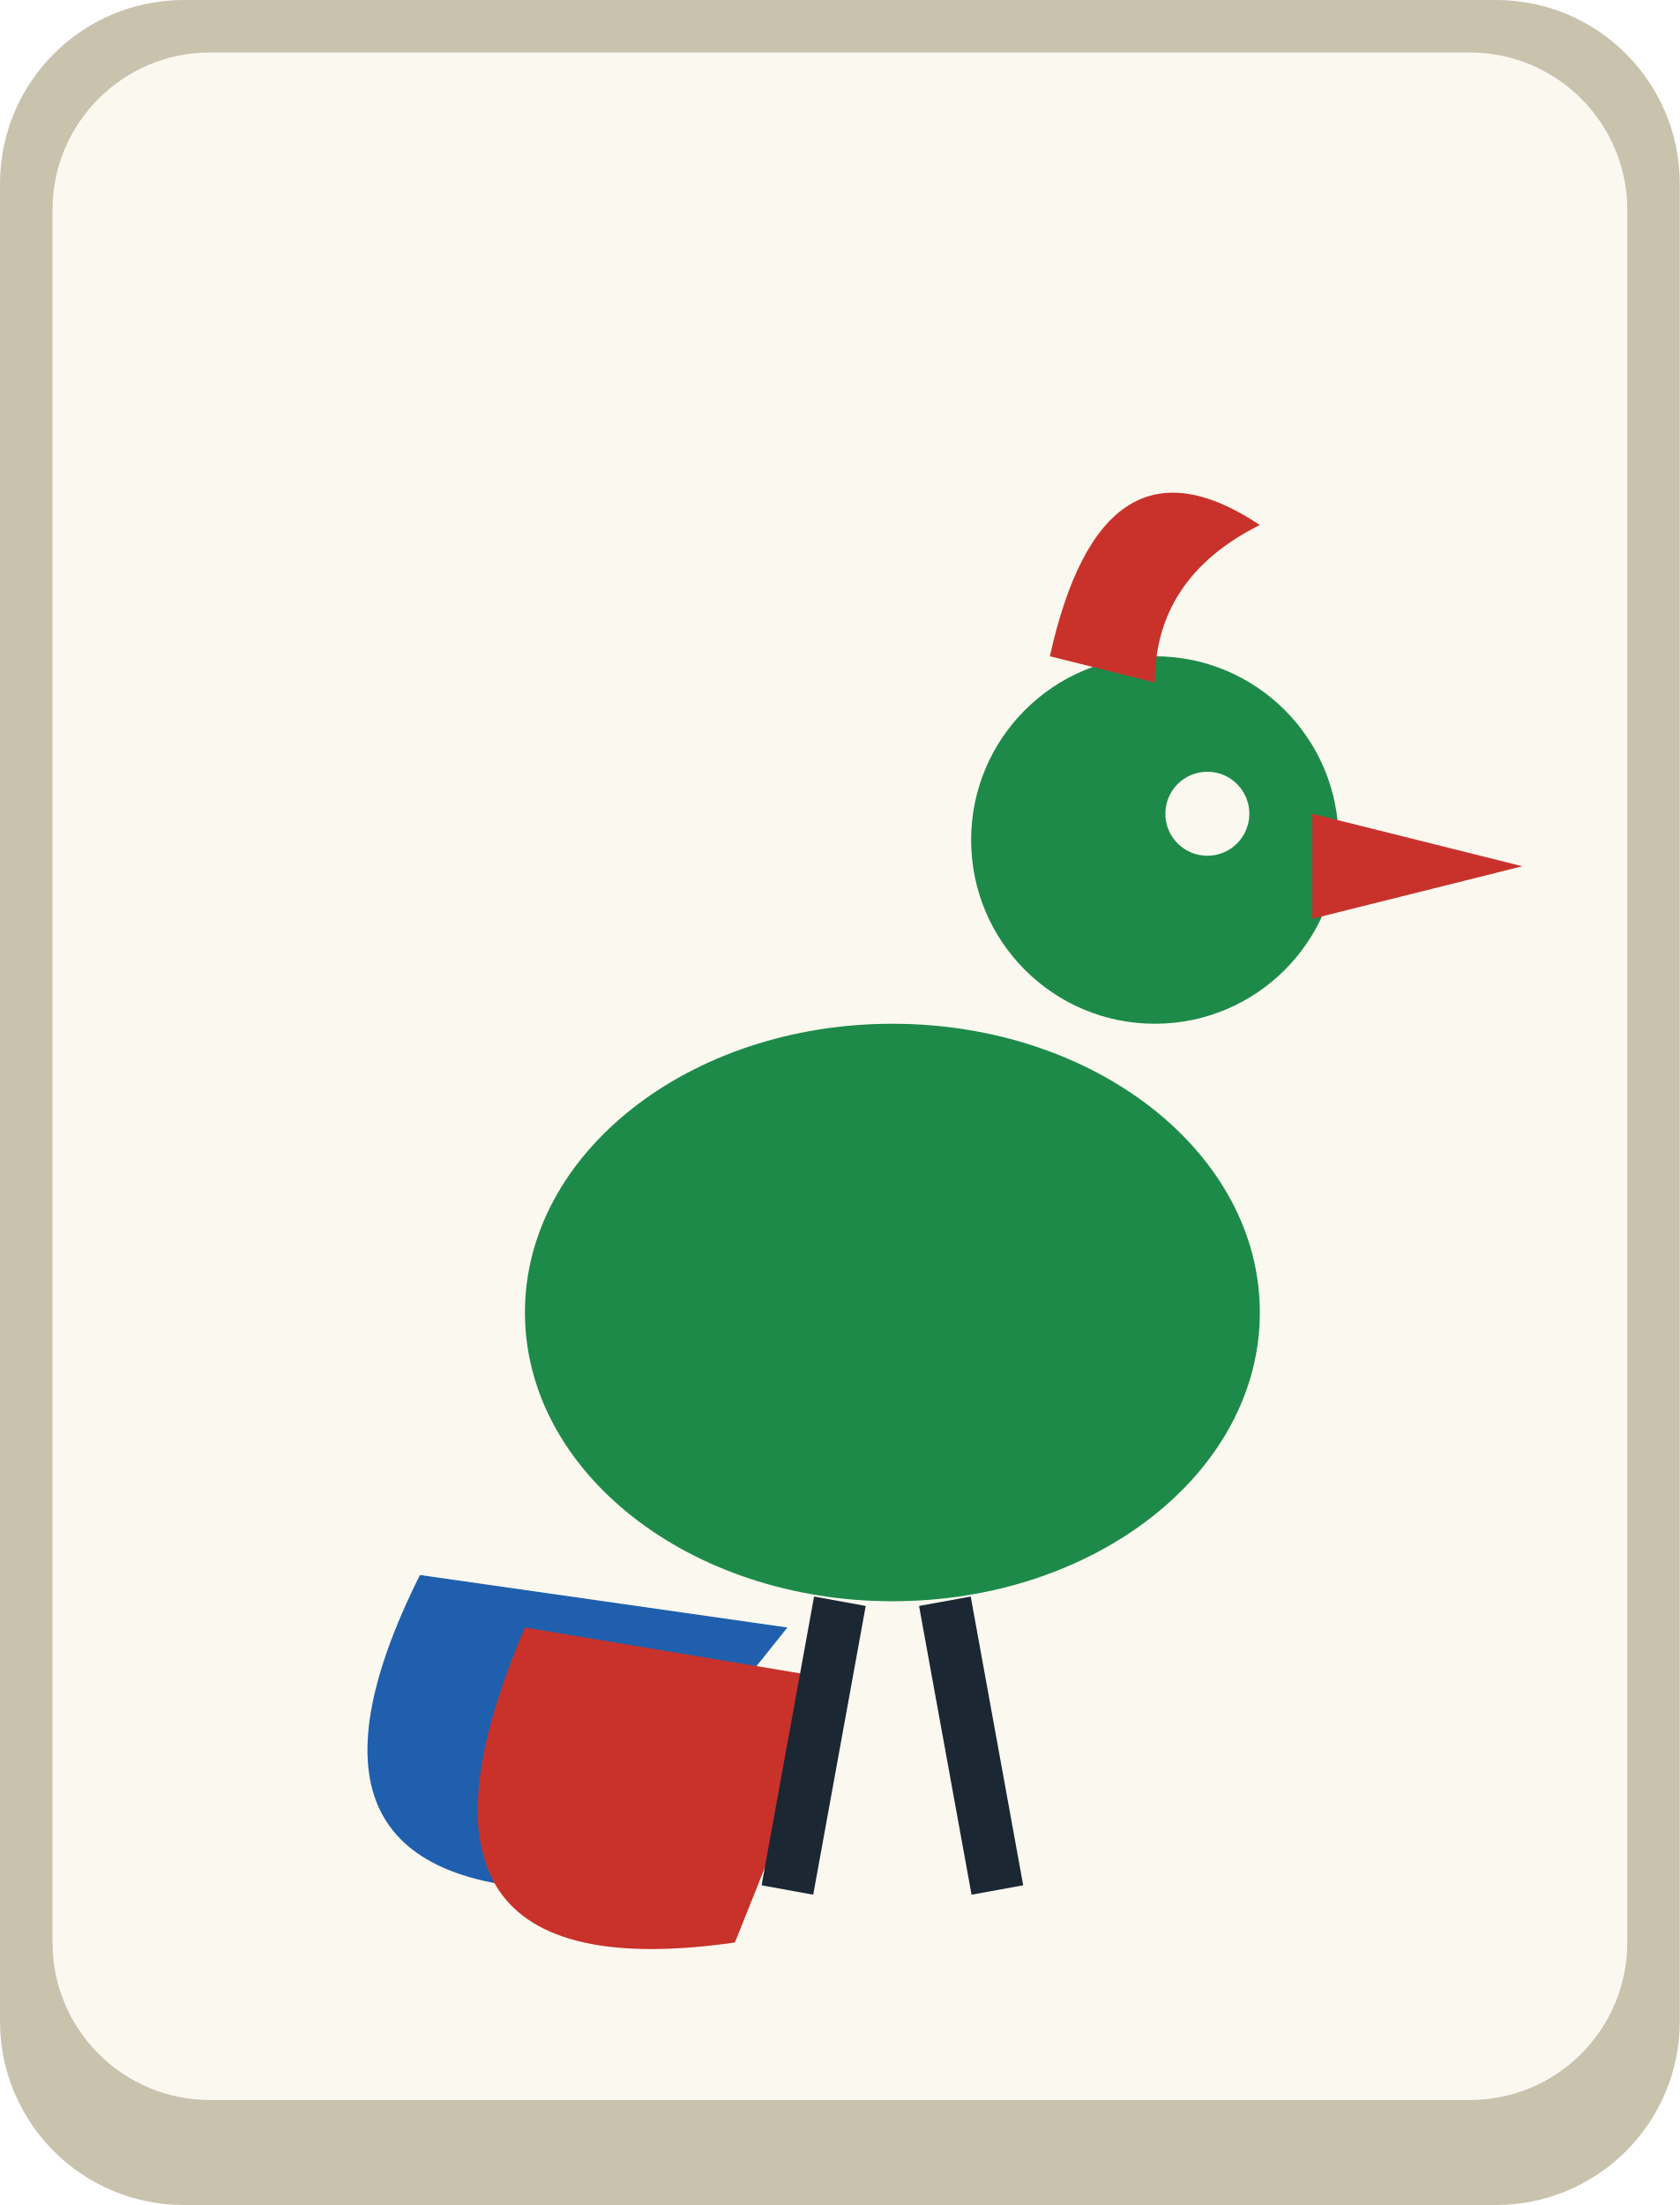
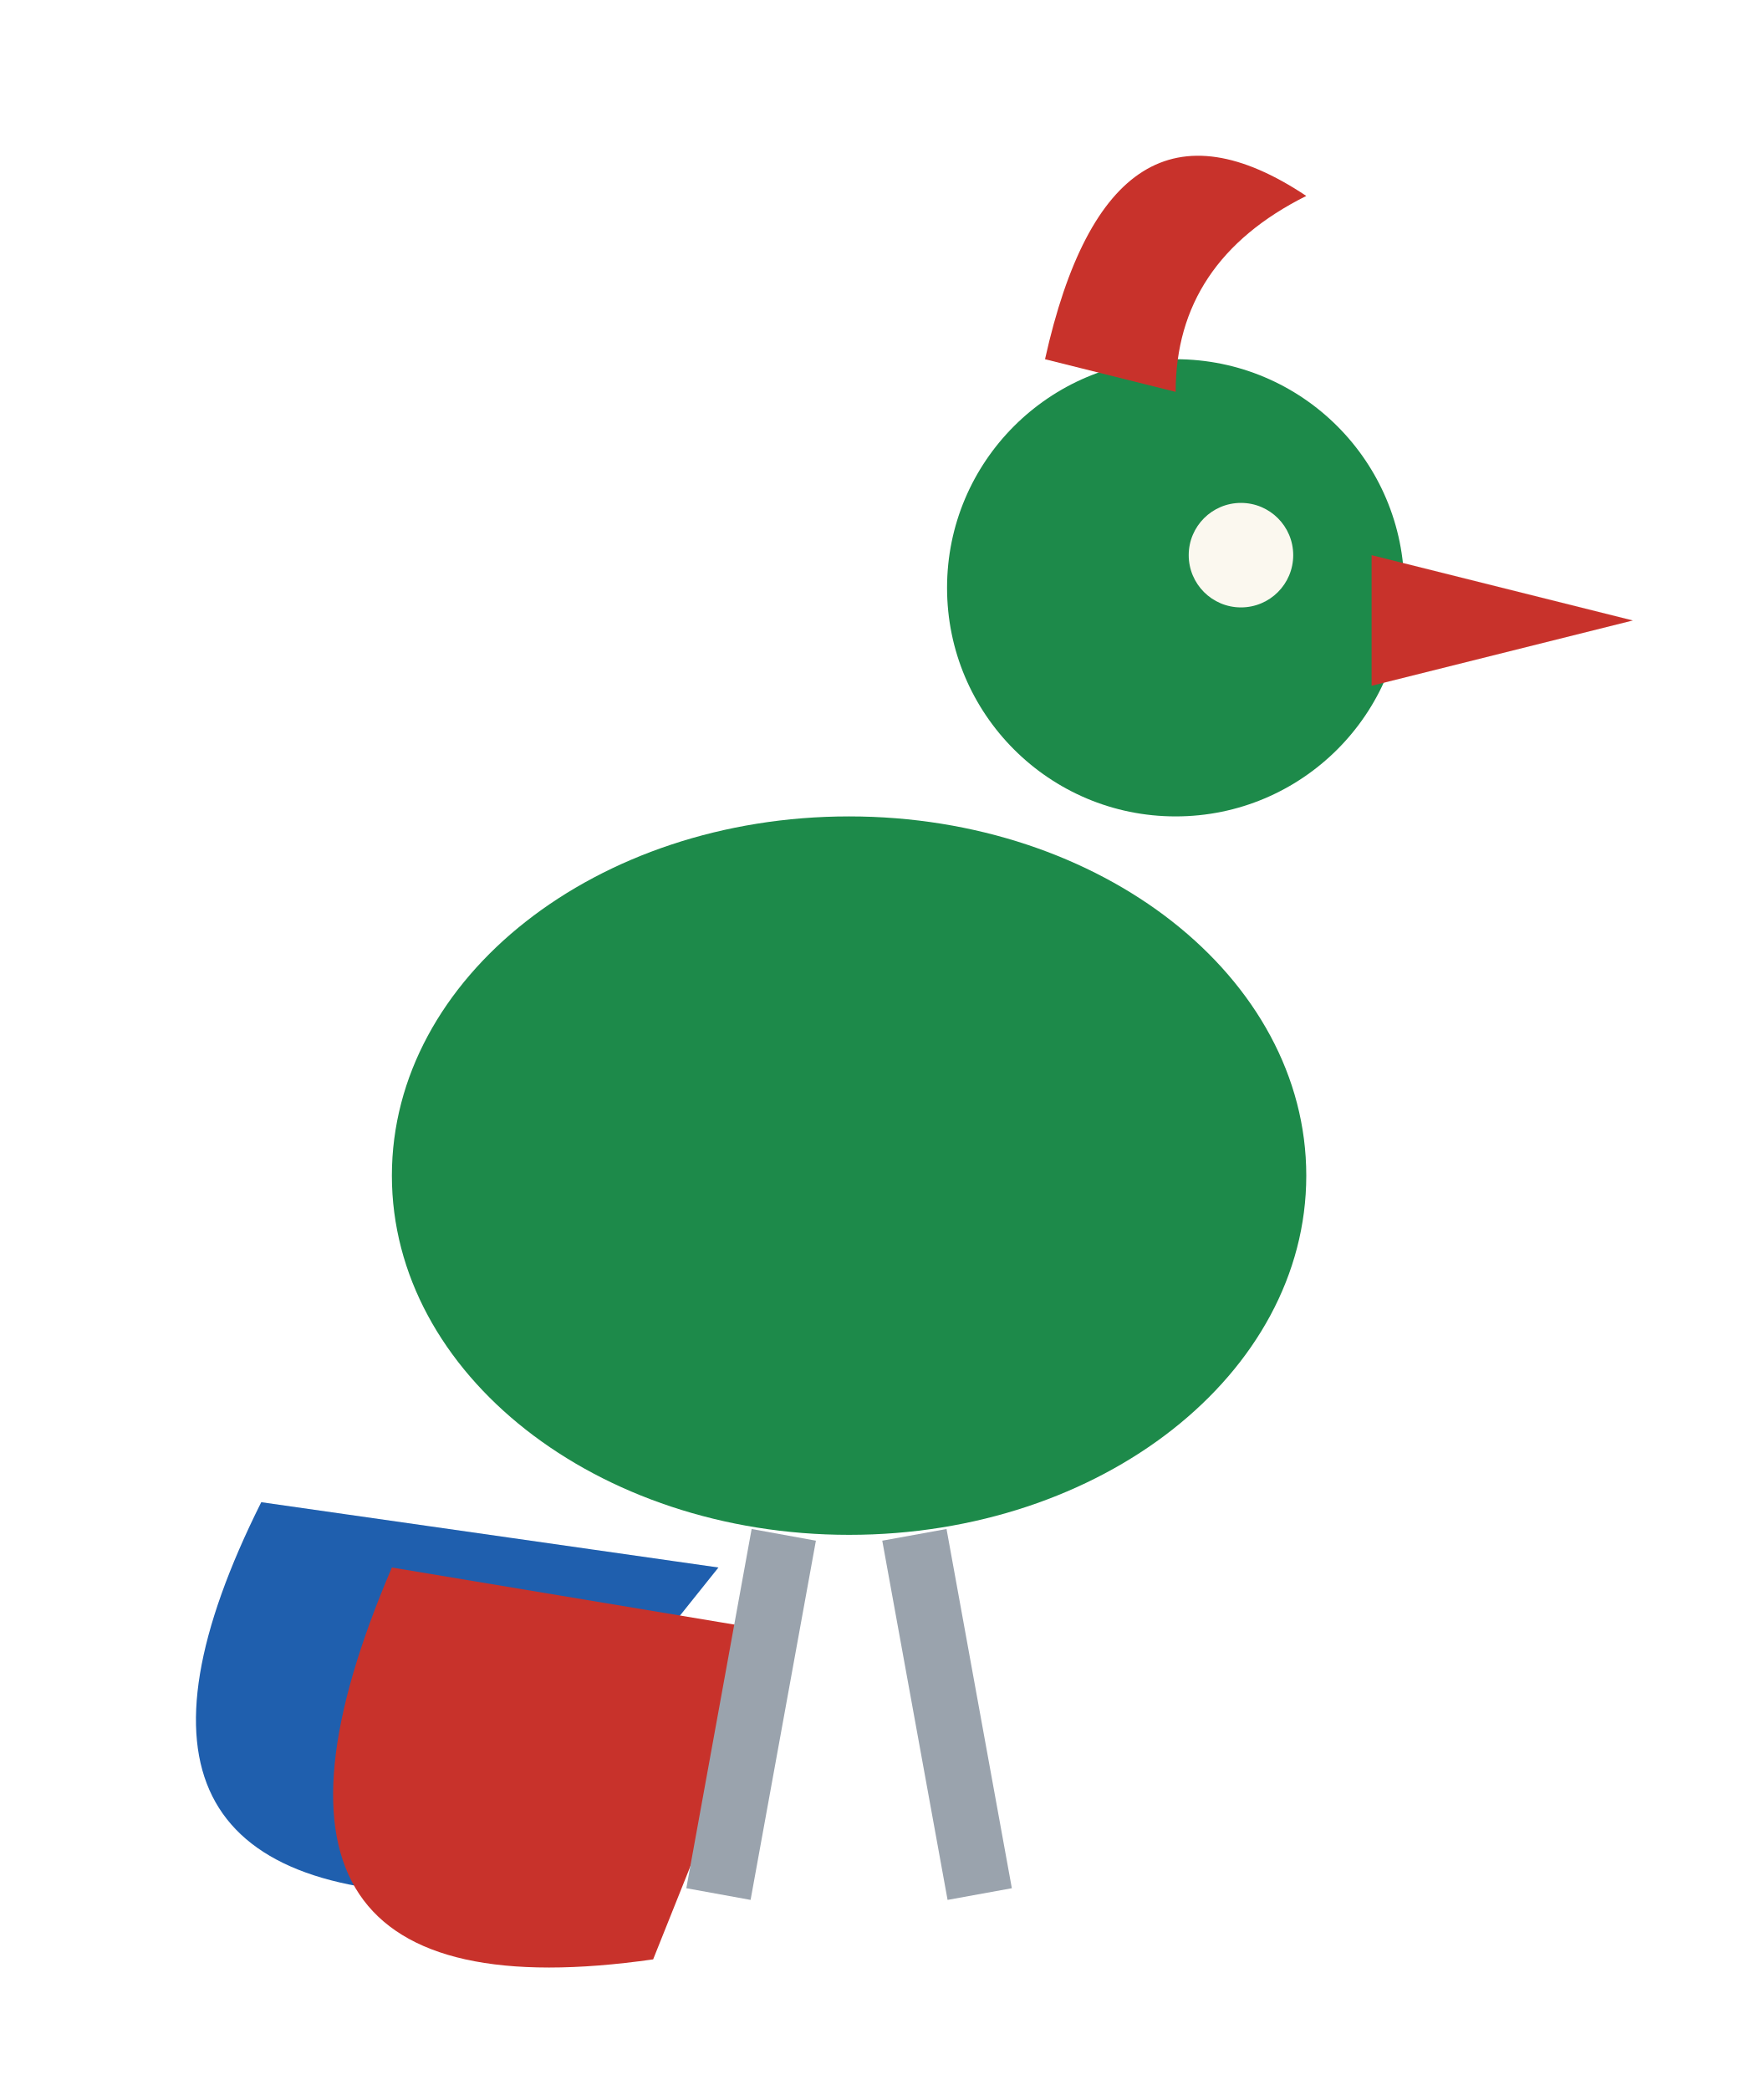
- <svg xmlns="http://www.w3.org/2000/svg" viewBox="0 0 64 84">
-   <rect x="0" y="0" width="64" height="84" rx="7" fill="#c9c2ad" />
-   <rect x="2" y="2" width="60" height="78" rx="6" fill="#fbf8ef" />
-   <g transform="translate(2 2)">
-     <path d="M14 58 Q8 70 20 70 L28 60 Z" fill="#1f5fae" />
-     <path d="M18 60 Q12 74 26 72 L30 62 Z" fill="#c8322b" />
-     <ellipse cx="32" cy="48" rx="14" ry="11" fill="#1d8a4a" />
-     <circle cx="42" cy="30" r="7" fill="#1d8a4a" />
-     <path d="M48 29 L56 31 L48 33 Z" fill="#c8322b" />
-     <circle cx="44" cy="29" r="1.6" fill="#fbf8ef" />
-     <path d="M38 23 Q40 14 46 18 Q42 20 42 24 Z" fill="#c8322b" />
-     <path d="M30 59 L28 70 M34 59 L36 70" stroke="#1b2733" stroke-width="2" />
-   </g>
+ <svg xmlns="http://www.w3.org/2000/svg" viewBox="6 12 54 64">
+   <path d="M14 58 Q8 70 20 70 L28 60 Z" fill="#1f5fae" />
+   <path d="M18 60 Q12 74 26 72 L30 62 Z" fill="#c8322b" />
+   <ellipse cx="32" cy="48" rx="14" ry="11" fill="#1d8a4a" />
+   <circle cx="42" cy="30" r="7" fill="#1d8a4a" />
+   <path d="M48 29 L56 31 L48 33 Z" fill="#c8322b" />
+   <circle cx="44" cy="29" r="1.6" fill="#fbf8ef" />
+   <path d="M38 23 Q40 14 46 18 Q42 20 42 24 Z" fill="#c8322b" />
+   <path d="M30 59 L28 70 M34 59 L36 70" stroke="#9aa3ad" stroke-width="2" />
</svg>
